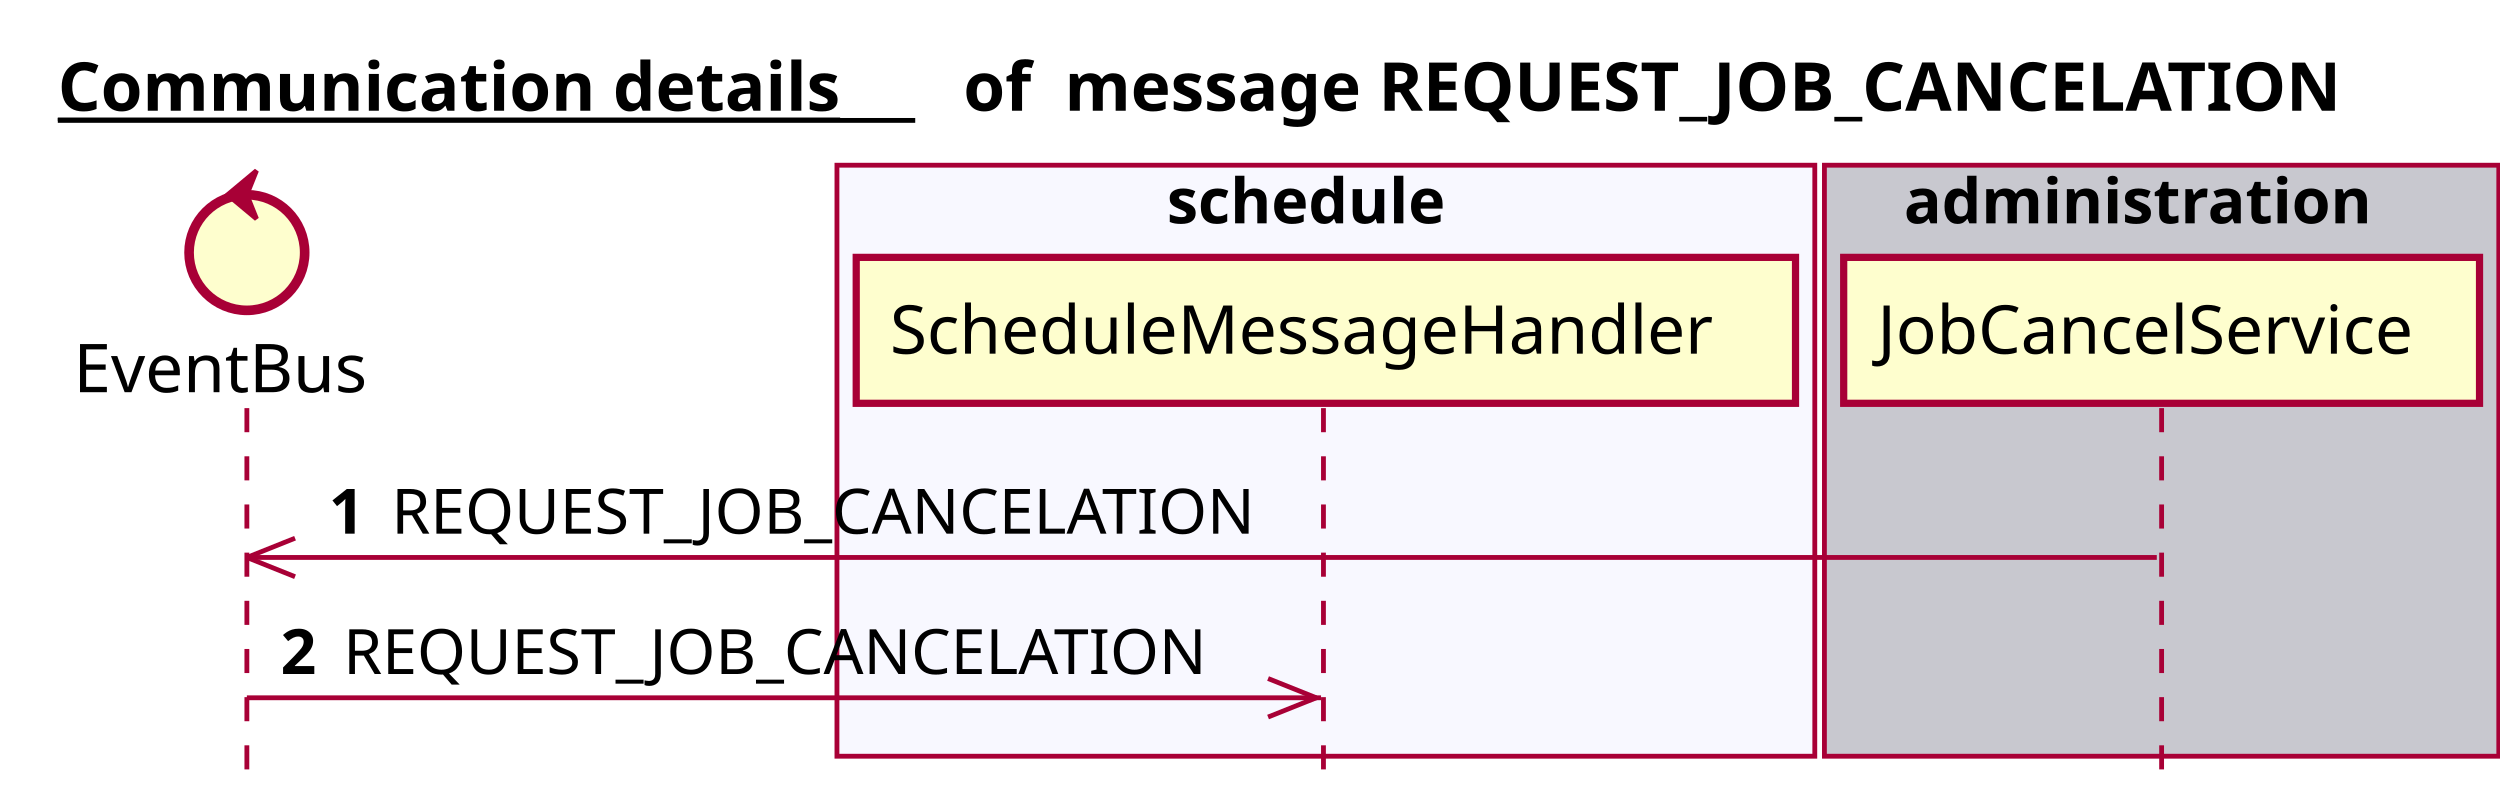
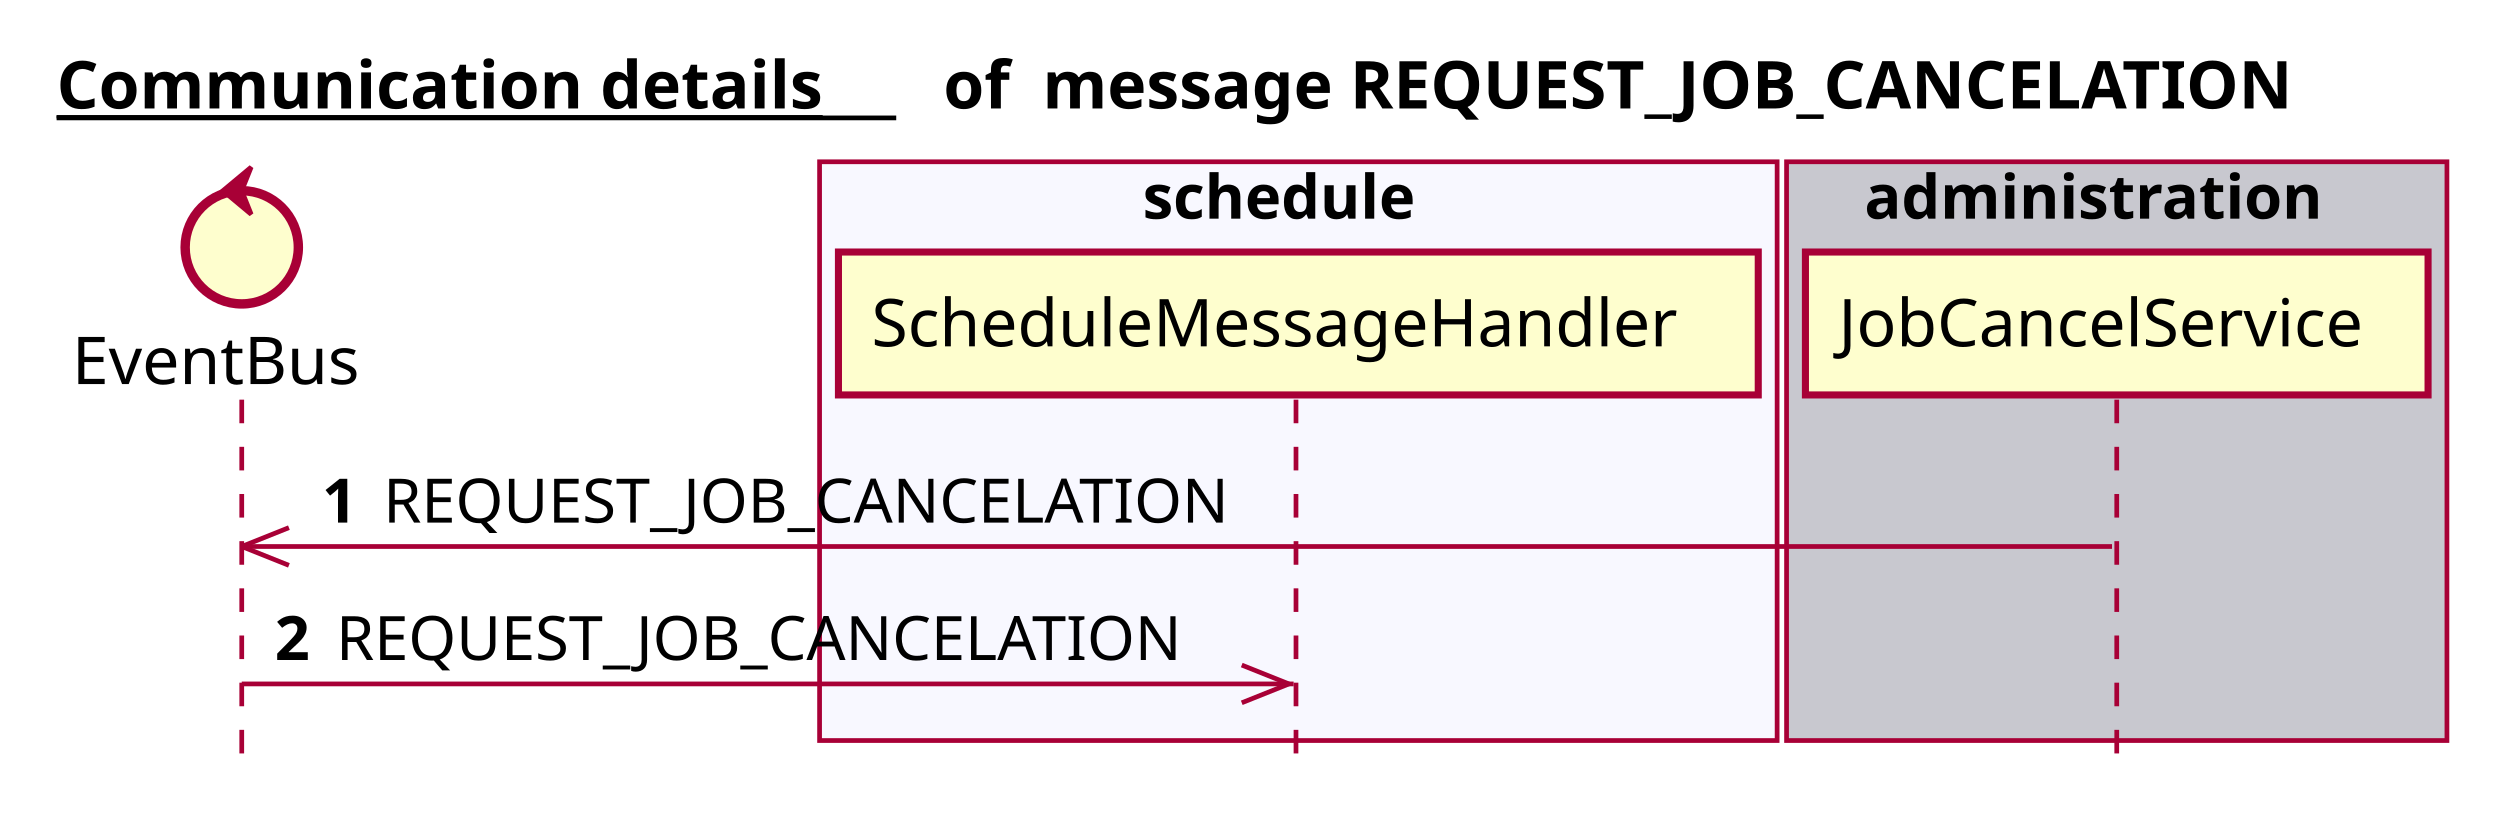
- <svg xmlns="http://www.w3.org/2000/svg" contentScriptType="application/ecmascript" contentStyleType="text/css" height="163px" preserveAspectRatio="none" style="width:519px;height:163px;" version="1.1" viewBox="0 0 519 163" width="519px" zoomAndPan="magnify">
+ <svg xmlns="http://www.w3.org/2000/svg" contentScriptType="application/ecmascript" contentStyleType="text/css" height="174px" preserveAspectRatio="none" style="width:530px;height:174px;" version="1.1" viewBox="0 0 530 174" width="530px" zoomAndPan="magnify">
  <defs />
  <g>
    <text fill="#000000" font-family="sans-serif" font-size="14" font-weight="bold" lengthAdjust="spacingAndGlyphs" text-decoration="underline" textLength="178" x="12" y="22.995">Communication details</text>
    <line style="stroke: #000000; stroke-width: 1.0;" x1="12" x2="190" y1="24.995" y2="24.995" />
    <text fill="#000000" font-family="sans-serif" font-size="14" font-weight="bold" lengthAdjust="spacingAndGlyphs" textLength="16" x="200" y="22.995">of</text>
    <text fill="#000000" font-family="sans-serif" font-size="14" font-weight="bold" lengthAdjust="spacingAndGlyphs" textLength="297" x="221" y="22.995">message REQUEST_JOB_CANCELATION</text>
    <rect fill="#F8F8FF" height="122.695" style="stroke: #A80036; stroke-width: 1.0;" width="203" x="173.75" y="34.297" />
    <text fill="#000000" font-family="sans-serif" font-size="13" font-weight="bold" lengthAdjust="spacingAndGlyphs" textLength="66" x="242.25" y="46.364">schedule</text>
    <rect fill="#C8C8CF" height="122.695" style="stroke: #A80036; stroke-width: 1.0;" width="140" x="378.75" y="34.297" />
    <text fill="#000000" font-family="sans-serif" font-size="13" font-weight="bold" lengthAdjust="spacingAndGlyphs" textLength="107" x="395.25" y="46.364">administration</text>
    <line style="stroke: #A80036; stroke-width: 1.0; stroke-dasharray: 5.0,5.0;" x1="51.25" x2="51.25" y1="84.727" y2="162.992" />
    <line style="stroke: #A80036; stroke-width: 1.0; stroke-dasharray: 5.0,5.0;" x1="274.75" x2="274.75" y1="84.727" y2="162.992" />
    <line style="stroke: #A80036; stroke-width: 1.0; stroke-dasharray: 5.0,5.0;" x1="448.75" x2="448.75" y1="84.727" y2="162.992" />
    <text fill="#000000" font-family="sans-serif" font-size="14" lengthAdjust="spacingAndGlyphs" textLength="66" x="15.25" y="81.425">EventBus</text>
    <ellipse cx="51.25" cy="52.43" fill="#FEFECE" rx="12" ry="12" style="stroke: #A80036; stroke-width: 2.0;" />
    <polygon fill="#A80036" points="47.25,40.43,53.25,35.43,51.25,40.43,53.25,45.43,47.25,40.43" style="stroke: #A80036; stroke-width: 1.0;" />
    <rect fill="#FEFECE" height="30.297" style="stroke: #A80036; stroke-width: 1.5;" width="195" x="177.75" y="53.43" />
    <text fill="#000000" font-family="sans-serif" font-size="14" lengthAdjust="spacingAndGlyphs" textLength="181" x="184.75" y="73.425">ScheduleMessageHandler</text>
    <rect fill="#FEFECE" height="30.297" style="stroke: #A80036; stroke-width: 1.5;" width="132" x="382.75" y="53.43" />
    <text fill="#000000" font-family="sans-serif" font-size="14" lengthAdjust="spacingAndGlyphs" textLength="118" x="389.75" y="73.425">JobCancelService</text>
-     <line style="stroke: #A80036; stroke-width: 1.0;" x1="51.25" x2="61.25" y1="115.727" y2="111.727" />
-     <line style="stroke: #A80036; stroke-width: 1.0;" x1="51.25" x2="61.25" y1="115.727" y2="119.727" />
-     <line style="stroke: #A80036; stroke-width: 1.0;" x1="51.25" x2="447.75" y1="115.727" y2="115.727" />
+     <line style="stroke: #A80036; stroke-width: 1.0;" x1="51.25" x2="61.25" y1="115.859" y2="111.859" />
+     <line style="stroke: #A80036; stroke-width: 1.0;" x1="51.25" x2="61.25" y1="115.859" y2="119.859" />
+     <line style="stroke: #A80036; stroke-width: 1.0;" x1="51.25" x2="447.75" y1="115.859" y2="115.859" />
    <text fill="#000000" font-family="sans-serif" font-size="13" font-weight="bold" lengthAdjust="spacingAndGlyphs" textLength="9" x="68.25" y="110.793">1</text>
    <text fill="#000000" font-family="sans-serif" font-size="13" lengthAdjust="spacingAndGlyphs" textLength="187" x="81.25" y="110.793">REQUEST_JOB_CANCELATION</text>
-     <line style="stroke: #A80036; stroke-width: 1.0;" x1="273.25" x2="263.25" y1="144.859" y2="140.859" />
-     <line style="stroke: #A80036; stroke-width: 1.0;" x1="273.25" x2="263.25" y1="144.859" y2="148.859" />
-     <line style="stroke: #A80036; stroke-width: 1.0;" x1="51.25" x2="274.25" y1="144.859" y2="144.859" />
+     <line style="stroke: #A80036; stroke-width: 1.0;" x1="273.25" x2="263.25" y1="144.992" y2="140.992" />
+     <line style="stroke: #A80036; stroke-width: 1.0;" x1="273.25" x2="263.25" y1="144.992" y2="148.992" />
+     <line style="stroke: #A80036; stroke-width: 1.0;" x1="51.25" x2="274.25" y1="144.992" y2="144.992" />
    <text fill="#000000" font-family="sans-serif" font-size="13" font-weight="bold" lengthAdjust="spacingAndGlyphs" textLength="9" x="58.25" y="139.926">2</text>
    <text fill="#000000" font-family="sans-serif" font-size="13" lengthAdjust="spacingAndGlyphs" textLength="187" x="71.25" y="139.926">REQUEST_JOB_CANCELATION</text>
  </g>
</svg>
